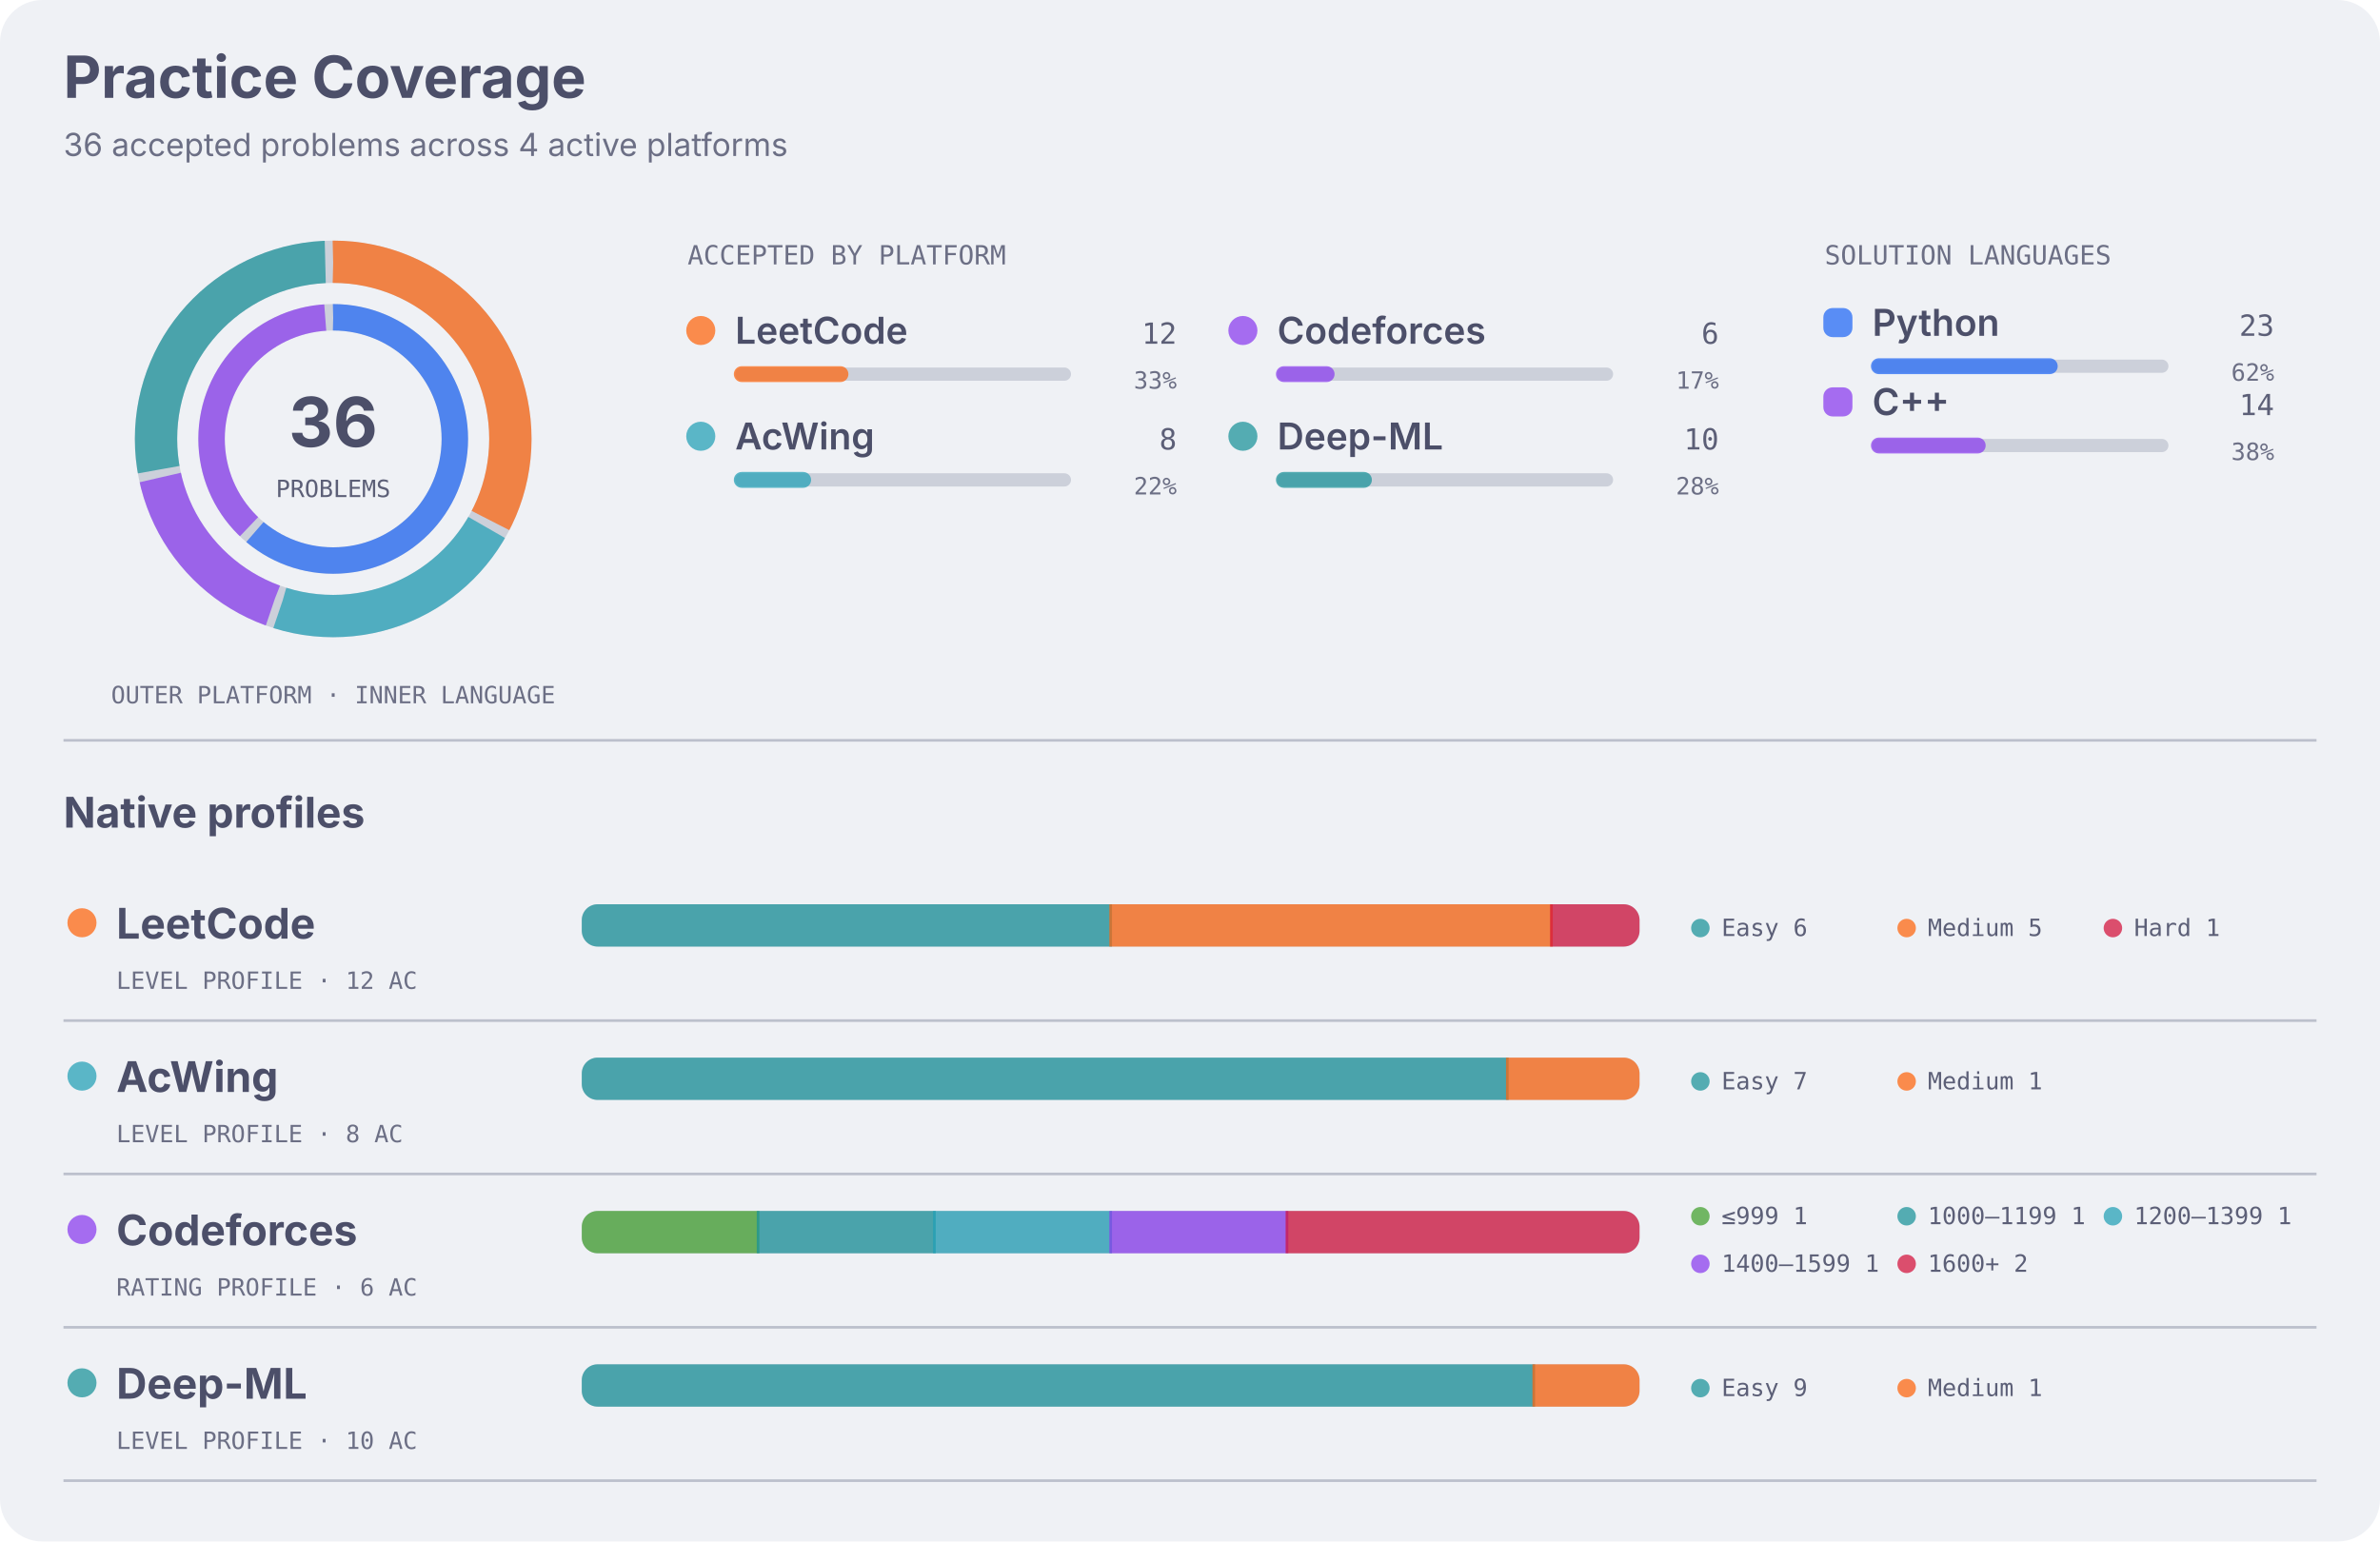
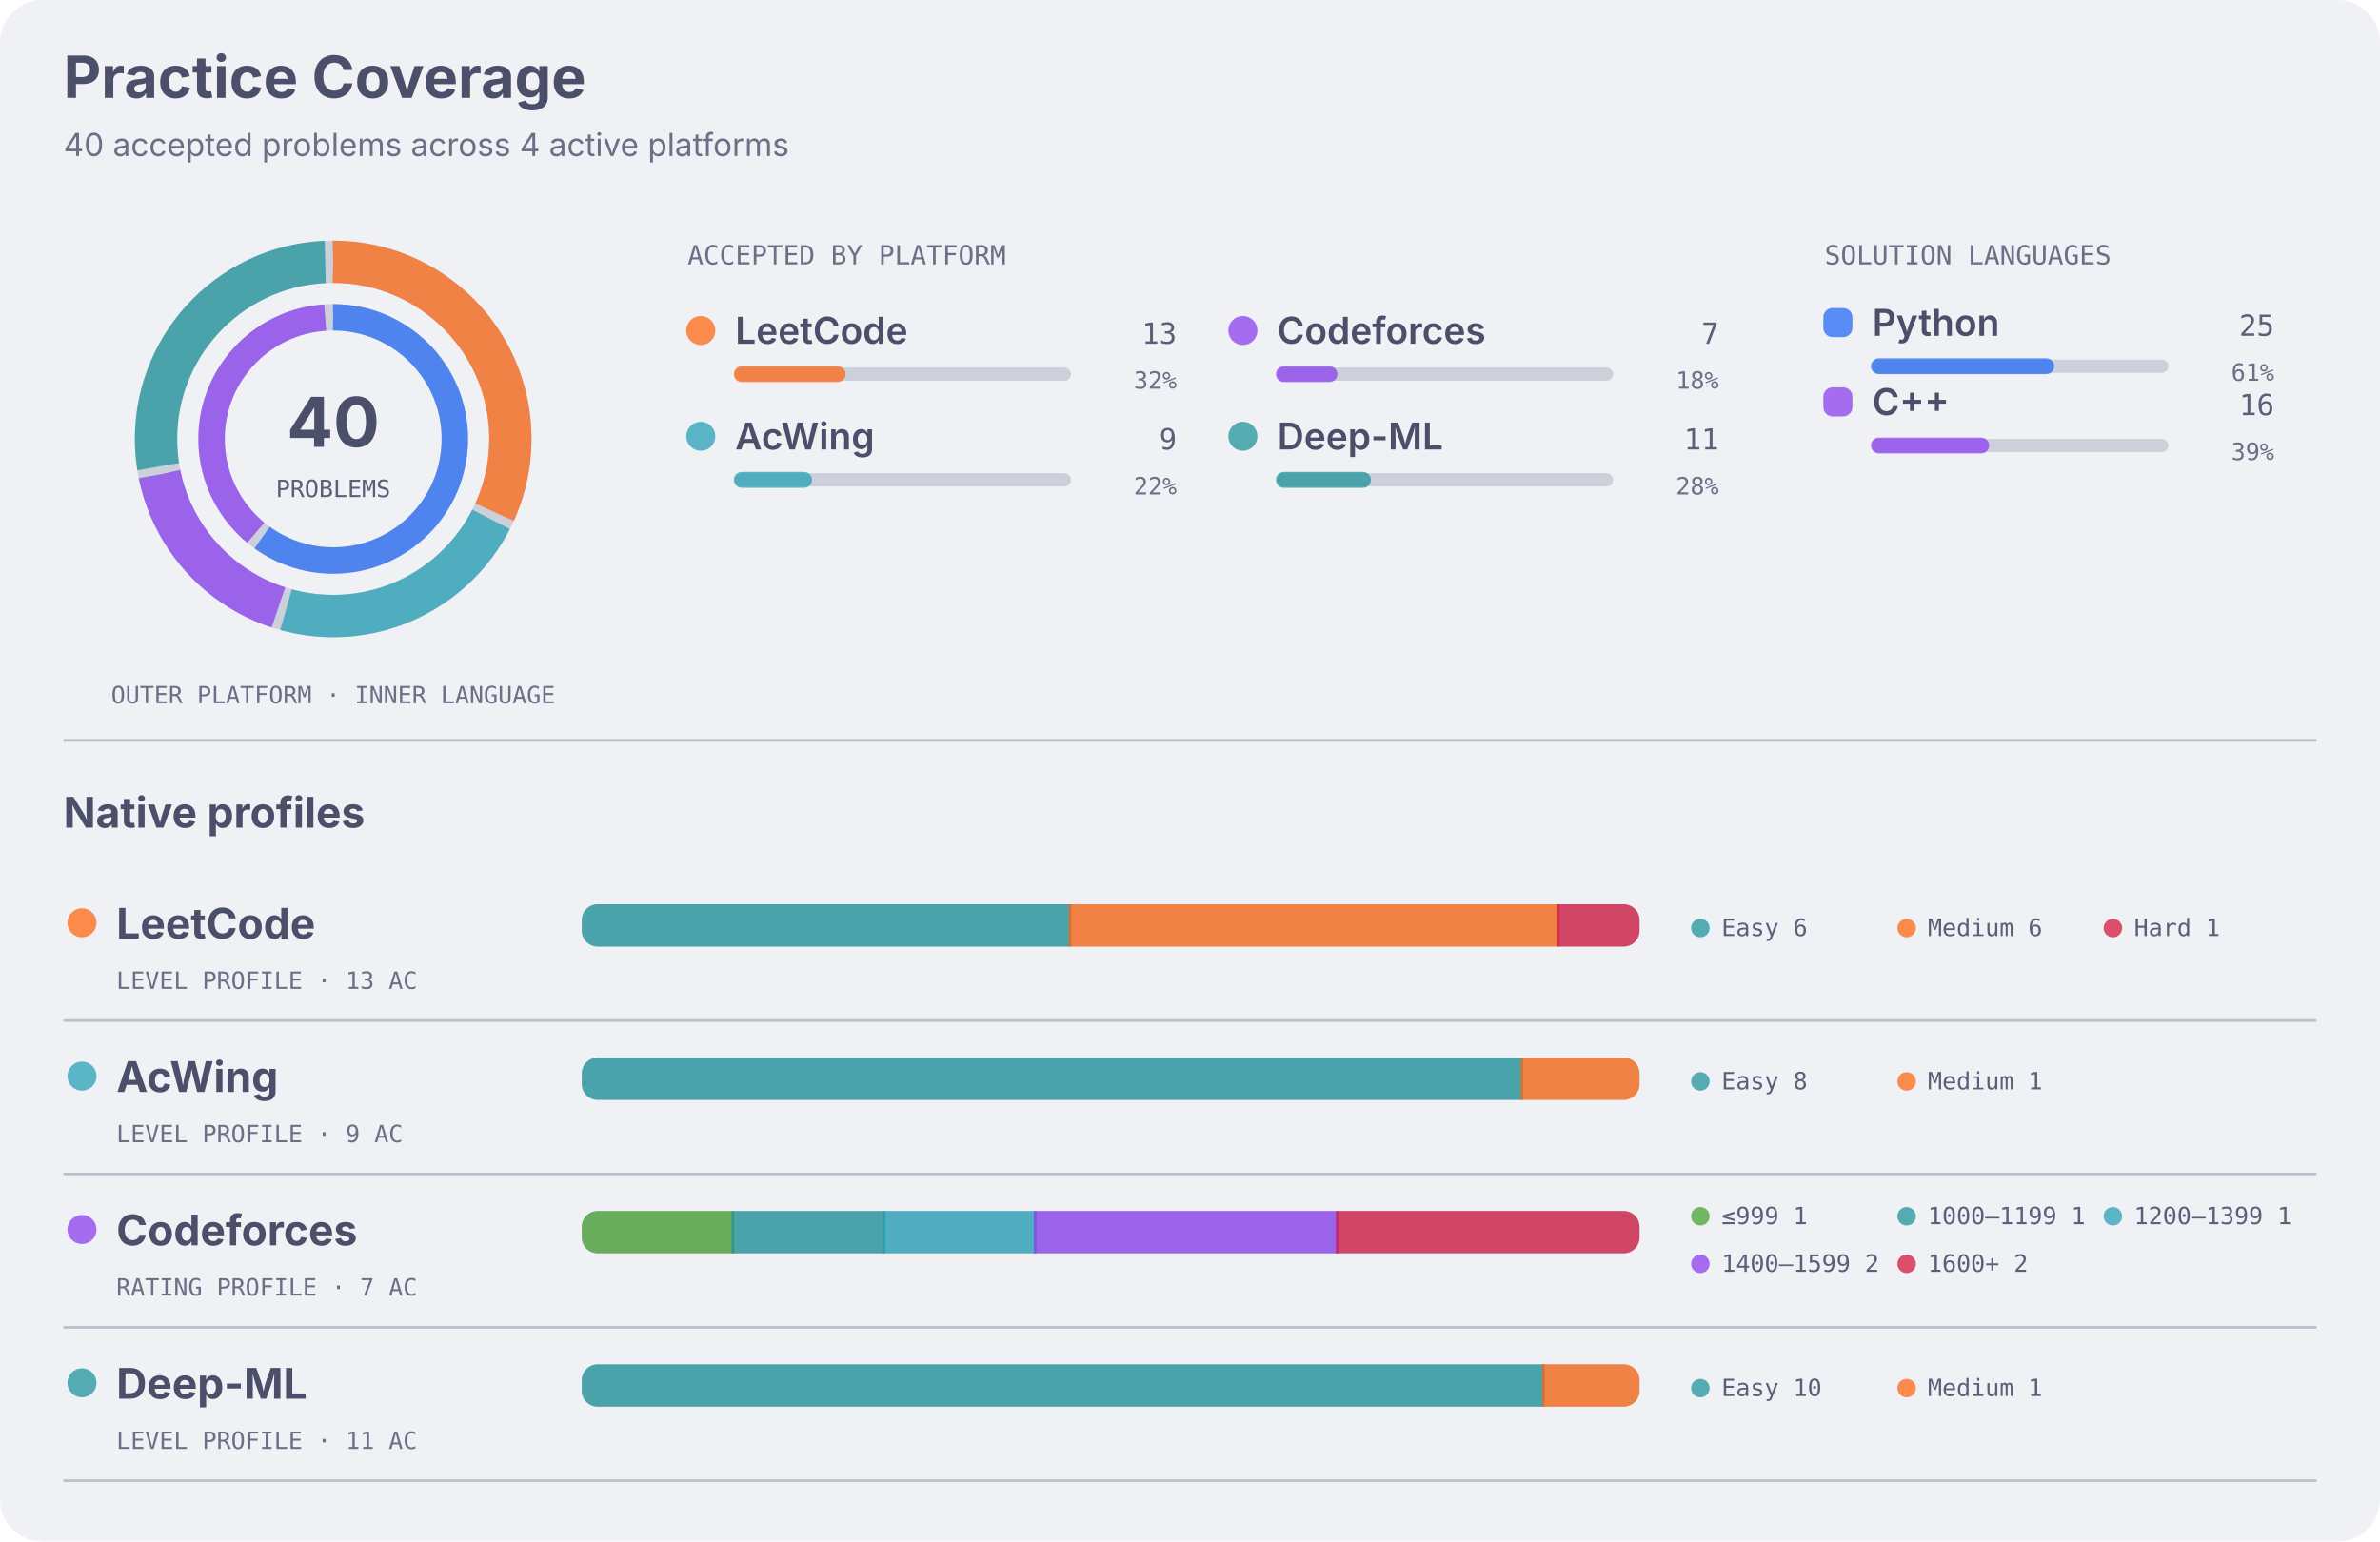
<svg xmlns="http://www.w3.org/2000/svg" width="900" height="583" viewBox="0 0 900 583" role="img" aria-labelledby="coverage-title coverage-desc">
  <style>
    .coverage-background { fill: #eff1f5; }
    .coverage-primary { fill: #4c4f69; }
    .coverage-secondary { fill: #5c5f77; }
    .coverage-muted { fill: #6c6f85; }
    .coverage-track { fill: #ccd0da; }
    .coverage-track-stroke { stroke: #ccd0da; }
    .coverage-divider { stroke: #bcc0cc; }
    .coverage-yellow { fill: #df8e1d; stroke: #df8e1d; }
    .coverage-blue { fill: #1e66f5; stroke: #1e66f5; }
    .coverage-sapphire { fill: #209fb5; stroke: #209fb5; }
    .coverage-mauve { fill: #8839ef; stroke: #8839ef; }
    .coverage-green { fill: #40a02b; stroke: #40a02b; }
    .coverage-peach { fill: #fe640b; stroke: #fe640b; }
    .coverage-red { fill: #d20f39; stroke: #d20f39; }
    .coverage-teal { fill: #179299; stroke: #179299; }
    .coverage-overlay { fill: #7c7f93; stroke: #7c7f93; }
    .coverage-accent { opacity: 0.72; }
    .coverage-empty { opacity: 0.32; }
    @media (prefers-color-scheme: dark) {
      .coverage-background { fill: #1e1e2e; }
      .coverage-primary { fill: #cdd6f4; }
      .coverage-secondary { fill: #bac2de; }
      .coverage-muted { fill: #a6adc8; }
      .coverage-track { fill: #313244; }
      .coverage-track-stroke { stroke: #313244; }
      .coverage-divider { stroke: #45475a; }
      .coverage-yellow { fill: #f9e2af; stroke: #f9e2af; }
      .coverage-blue { fill: #89b4fa; stroke: #89b4fa; }
      .coverage-sapphire { fill: #74c7ec; stroke: #74c7ec; }
      .coverage-mauve { fill: #cba6f7; stroke: #cba6f7; }
      .coverage-green { fill: #a6e3a1; stroke: #a6e3a1; }
      .coverage-peach { fill: #fab387; stroke: #fab387; }
      .coverage-red { fill: #f38ba8; stroke: #f38ba8; }
      .coverage-teal { fill: #94e2d5; stroke: #94e2d5; }
      .coverage-overlay { fill: #9399b2; stroke: #9399b2; }
      .coverage-accent { opacity: 1; }
      .coverage-empty { opacity: 0.45; }
    }
  </style>
  <rect class="coverage-background" width="900" height="583" rx="16" />
  <text class="coverage-primary" x="24" y="37" font-family="-apple-system,BlinkMacSystemFont,Segoe UI,sans-serif" font-size="22" font-weight="700">Practice Coverage</text>
-   <text class="coverage-muted" x="24" y="59" font-family="-apple-system,BlinkMacSystemFont,Segoe UI,sans-serif" font-size="12">36 accepted problems across 4 active platforms</text>
+   <text class="coverage-muted" x="24" y="59" font-family="-apple-system,BlinkMacSystemFont,Segoe UI,sans-serif" font-size="12">40 accepted problems across 4 active platforms</text>
  <circle class="coverage-track-stroke" cx="126" cy="166" r="67" fill="none" stroke-width="16" />
-   <circle class="coverage-accent coverage-peach" cx="126" cy="166" r="67" style="fill:none" stroke-width="16" stroke-dasharray="137.32 283.65" stroke-dashoffset="-0.00" transform="rotate(-90 126 166)" data-ring="platform" data-segment="LeetCode" data-count="12">
+   <circle class="coverage-accent coverage-peach" cx="126" cy="166" r="67" style="fill:none" stroke-width="16" stroke-dasharray="133.82 287.16" stroke-dashoffset="-0.00" transform="rotate(-90 126 166)" data-ring="platform" data-segment="LeetCode" data-count="13">
    </circle>
-   <circle class="coverage-accent coverage-sapphire" cx="126" cy="166" r="67" style="fill:none" stroke-width="16" stroke-dasharray="90.55 330.42" stroke-dashoffset="-140.32" transform="rotate(-90 126 166)" data-ring="platform" data-segment="AcWing" data-count="8">
+   <circle class="coverage-accent coverage-sapphire" cx="126" cy="166" r="67" style="fill:none" stroke-width="16" stroke-dasharray="91.72 329.25" stroke-dashoffset="-136.82" transform="rotate(-90 126 166)" data-ring="platform" data-segment="AcWing" data-count="9">
    </circle>
-   <circle class="coverage-accent coverage-mauve" cx="126" cy="166" r="67" style="fill:none" stroke-width="16" stroke-dasharray="67.16 353.81" stroke-dashoffset="-233.87" transform="rotate(-90 126 166)" data-ring="platform" data-segment="Codeforces" data-count="6">
+   <circle class="coverage-accent coverage-mauve" cx="126" cy="166" r="67" style="fill:none" stroke-width="16" stroke-dasharray="70.67 350.30" stroke-dashoffset="-231.54" transform="rotate(-90 126 166)" data-ring="platform" data-segment="Codeforces" data-count="7">
    </circle>
-   <circle class="coverage-accent coverage-teal" cx="126" cy="166" r="67" style="fill:none" stroke-width="16" stroke-dasharray="113.94 307.04" stroke-dashoffset="-304.04" transform="rotate(-90 126 166)" data-ring="platform" data-segment="Deep-ML" data-count="10">
+   <circle class="coverage-accent coverage-teal" cx="126" cy="166" r="67" style="fill:none" stroke-width="16" stroke-dasharray="112.77 308.21" stroke-dashoffset="-305.21" transform="rotate(-90 126 166)" data-ring="platform" data-segment="Deep-ML" data-count="11">
    </circle>
  <circle class="coverage-track-stroke" cx="126" cy="166" r="46" fill="none" stroke-width="10" />
-   <circle class="coverage-accent coverage-blue" cx="126" cy="166" r="46" style="fill:none" stroke-width="10" stroke-dasharray="176.67 112.36" stroke-dashoffset="-0.00" transform="rotate(-90 126 166)" data-ring="language" data-segment="Python" data-count="23">
+   <circle class="coverage-accent coverage-blue" cx="126" cy="166" r="46" style="fill:none" stroke-width="10" stroke-dasharray="173.24 115.79" stroke-dashoffset="-0.00" transform="rotate(-90 126 166)" data-ring="language" data-segment="Python" data-count="25">
    </circle>
-   <circle class="coverage-accent coverage-mauve" cx="126" cy="166" r="46" style="fill:none" stroke-width="10" stroke-dasharray="106.36 182.67" stroke-dashoffset="-179.67" transform="rotate(-90 126 166)" data-ring="language" data-segment="C++" data-count="14">
+   <circle class="coverage-accent coverage-mauve" cx="126" cy="166" r="46" style="fill:none" stroke-width="10" stroke-dasharray="109.79 179.24" stroke-dashoffset="-176.24" transform="rotate(-90 126 166)" data-ring="language" data-segment="C++" data-count="16">
    </circle>
-   <text class="coverage-primary" x="126" y="169" text-anchor="middle" font-family="-apple-system,BlinkMacSystemFont,Segoe UI,sans-serif" font-size="26" font-weight="700">36</text>
+   <text class="coverage-primary" x="126" y="169" text-anchor="middle" font-family="-apple-system,BlinkMacSystemFont,Segoe UI,sans-serif" font-size="26" font-weight="700">40</text>
  <text class="coverage-secondary" x="126" y="188" text-anchor="middle" font-family="ui-monospace,SFMono-Regular,Menlo,monospace" font-size="9">PROBLEMS</text>
  <text class="coverage-muted" x="126" y="266" text-anchor="middle" font-family="ui-monospace,SFMono-Regular,Menlo,monospace" font-size="9">OUTER PLATFORM · INNER LANGUAGE</text>
  <text class="coverage-muted" x="260" y="100" font-family="ui-monospace,SFMono-Regular,Menlo,monospace" font-size="10">ACCEPTED BY PLATFORM</text>
  <text class="coverage-muted" x="690" y="100" font-family="ui-monospace,SFMono-Regular,Menlo,monospace" font-size="10">SOLUTION LANGUAGES</text>
  <circle class="coverage-accent coverage-peach" cx="265" cy="125" r="5" />
  <text class="coverage-primary" x="278" y="130" font-family="-apple-system,BlinkMacSystemFont,Segoe UI,sans-serif" font-size="14" font-weight="600">LeetCode</text>
-   <text class="coverage-secondary" x="445" y="130" text-anchor="end" font-family="ui-monospace,SFMono-Regular,Menlo,monospace" font-size="11">12</text>
+   <text class="coverage-secondary" x="445" y="130" text-anchor="end" font-family="ui-monospace,SFMono-Regular,Menlo,monospace" font-size="11">13</text>
  <rect class="coverage-track" x="278" y="139" width="127" height="5" rx="2.5" />
-   <rect class="coverage-accent coverage-peach" x="278" y="139" width="42.33" height="5" rx="2.5" data-share="33.3" data-count="12">
+   <rect class="coverage-accent coverage-peach" x="278" y="139" width="41.27" height="5" rx="2.5" data-share="32.5" data-count="13">
    </rect>
-   <text class="coverage-muted" x="445" y="147" text-anchor="end" font-family="ui-monospace,SFMono-Regular,Menlo,monospace" font-size="9">33%</text>
+   <text class="coverage-muted" x="445" y="147" text-anchor="end" font-family="ui-monospace,SFMono-Regular,Menlo,monospace" font-size="9">32%</text>
  <circle class="coverage-accent coverage-sapphire" cx="265" cy="165" r="5" />
  <text class="coverage-primary" x="278" y="170" font-family="-apple-system,BlinkMacSystemFont,Segoe UI,sans-serif" font-size="14" font-weight="600">AcWing</text>
-   <text class="coverage-secondary" x="445" y="170" text-anchor="end" font-family="ui-monospace,SFMono-Regular,Menlo,monospace" font-size="11">8</text>
+   <text class="coverage-secondary" x="445" y="170" text-anchor="end" font-family="ui-monospace,SFMono-Regular,Menlo,monospace" font-size="11">9</text>
  <rect class="coverage-track" x="278" y="179" width="127" height="5" rx="2.5" />
-   <rect class="coverage-accent coverage-sapphire" x="278" y="179" width="28.22" height="5" rx="2.5" data-share="22.2" data-count="8">
+   <rect class="coverage-accent coverage-sapphire" x="278" y="179" width="28.57" height="5" rx="2.5" data-share="22.5" data-count="9">
    </rect>
  <text class="coverage-muted" x="445" y="187" text-anchor="end" font-family="ui-monospace,SFMono-Regular,Menlo,monospace" font-size="9">22%</text>
  <circle class="coverage-accent coverage-mauve" cx="470" cy="125" r="5" />
  <text class="coverage-primary" x="483" y="130" font-family="-apple-system,BlinkMacSystemFont,Segoe UI,sans-serif" font-size="14" font-weight="600">Codeforces</text>
-   <text class="coverage-secondary" x="650" y="130" text-anchor="end" font-family="ui-monospace,SFMono-Regular,Menlo,monospace" font-size="11">6</text>
+   <text class="coverage-secondary" x="650" y="130" text-anchor="end" font-family="ui-monospace,SFMono-Regular,Menlo,monospace" font-size="11">7</text>
  <rect class="coverage-track" x="483" y="139" width="127" height="5" rx="2.5" />
-   <rect class="coverage-accent coverage-mauve" x="483" y="139" width="21.17" height="5" rx="2.5" data-share="16.7" data-count="6">
+   <rect class="coverage-accent coverage-mauve" x="483" y="139" width="22.23" height="5" rx="2.5" data-share="17.5" data-count="7">
    </rect>
-   <text class="coverage-muted" x="650" y="147" text-anchor="end" font-family="ui-monospace,SFMono-Regular,Menlo,monospace" font-size="9">17%</text>
+   <text class="coverage-muted" x="650" y="147" text-anchor="end" font-family="ui-monospace,SFMono-Regular,Menlo,monospace" font-size="9">18%</text>
  <circle class="coverage-accent coverage-teal" cx="470" cy="165" r="5" />
  <text class="coverage-primary" x="483" y="170" font-family="-apple-system,BlinkMacSystemFont,Segoe UI,sans-serif" font-size="14" font-weight="600">Deep-ML</text>
-   <text class="coverage-secondary" x="650" y="170" text-anchor="end" font-family="ui-monospace,SFMono-Regular,Menlo,monospace" font-size="11">10</text>
+   <text class="coverage-secondary" x="650" y="170" text-anchor="end" font-family="ui-monospace,SFMono-Regular,Menlo,monospace" font-size="11">11</text>
  <rect class="coverage-track" x="483" y="179" width="127" height="5" rx="2.5" />
-   <rect class="coverage-accent coverage-teal" x="483" y="179" width="35.28" height="5" rx="2.5" data-share="27.8" data-count="10">
+   <rect class="coverage-accent coverage-teal" x="483" y="179" width="34.93" height="5" rx="2.5" data-share="27.5" data-count="11">
    </rect>
  <text class="coverage-muted" x="650" y="187" text-anchor="end" font-family="ui-monospace,SFMono-Regular,Menlo,monospace" font-size="9">28%</text>
  <rect class="coverage-accent coverage-blue" x="690" y="117" width="10" height="10" rx="3" />
  <text class="coverage-primary" x="708" y="127" font-family="-apple-system,BlinkMacSystemFont,Segoe UI,sans-serif" font-size="14" font-weight="600">Python</text>
-   <text class="coverage-secondary" x="860" y="127" text-anchor="end" font-family="ui-monospace,SFMono-Regular,Menlo,monospace" font-size="11">23</text>
+   <text class="coverage-secondary" x="860" y="127" text-anchor="end" font-family="ui-monospace,SFMono-Regular,Menlo,monospace" font-size="11">25</text>
  <rect class="coverage-track" x="708" y="136" width="112" height="5" rx="2.5" />
-   <rect class="coverage-accent coverage-blue" x="708" y="136" width="69.62" height="5" rx="2.5" data-share="62.2" data-count="23">
+   <rect class="coverage-accent coverage-blue" x="708" y="136" width="68.29" height="5" rx="2.5" data-share="61.0" data-count="25">
    </rect>
-   <text class="coverage-muted" x="860" y="144" text-anchor="end" font-family="ui-monospace,SFMono-Regular,Menlo,monospace" font-size="9">62%</text>
+   <text class="coverage-muted" x="860" y="144" text-anchor="end" font-family="ui-monospace,SFMono-Regular,Menlo,monospace" font-size="9">61%</text>
  <rect class="coverage-accent coverage-mauve" x="690" y="147" width="10" height="10" rx="3" />
  <text class="coverage-primary" x="708" y="157" font-family="-apple-system,BlinkMacSystemFont,Segoe UI,sans-serif" font-size="14" font-weight="600">C++</text>
-   <text class="coverage-secondary" x="860" y="157" text-anchor="end" font-family="ui-monospace,SFMono-Regular,Menlo,monospace" font-size="11">14</text>
+   <text class="coverage-secondary" x="860" y="157" text-anchor="end" font-family="ui-monospace,SFMono-Regular,Menlo,monospace" font-size="11">16</text>
  <rect class="coverage-track" x="708" y="166" width="112" height="5" rx="2.5" />
-   <rect class="coverage-accent coverage-mauve" x="708" y="166" width="42.38" height="5" rx="2.5" data-share="37.8" data-count="14">
+   <rect class="coverage-accent coverage-mauve" x="708" y="166" width="43.71" height="5" rx="2.5" data-share="39.0" data-count="16">
    </rect>
-   <text class="coverage-muted" x="860" y="174" text-anchor="end" font-family="ui-monospace,SFMono-Regular,Menlo,monospace" font-size="9">38%</text>
+   <text class="coverage-muted" x="860" y="174" text-anchor="end" font-family="ui-monospace,SFMono-Regular,Menlo,monospace" font-size="9">39%</text>
  <line class="coverage-divider" x1="24" y1="280" x2="876" y2="280" />
  <text class="coverage-primary" x="24" y="313" font-family="-apple-system,BlinkMacSystemFont,Segoe UI,sans-serif" font-size="16" font-weight="700">Native profiles</text>
  <circle class="coverage-accent coverage-peach" cx="31" cy="349" r="5" />
  <text class="coverage-primary" x="44" y="355" font-family="-apple-system,BlinkMacSystemFont,Segoe UI,sans-serif" font-size="16" font-weight="650">LeetCode</text>
-   <text class="coverage-muted" x="44" y="374" font-family="ui-monospace,SFMono-Regular,Menlo,monospace" font-size="9">LEVEL PROFILE · 12 AC</text>
+   <text class="coverage-muted" x="44" y="374" font-family="ui-monospace,SFMono-Regular,Menlo,monospace" font-size="9">LEVEL PROFILE · 13 AC</text>
  <rect class="coverage-track" x="220" y="342" width="400" height="16" rx="6" />
  <clipPath id="leetcode-profile-clip">
    <rect x="220" y="342" width="400" height="16" rx="6" />
  </clipPath>
-   <rect x="220.00" y="342" width="200.00" height="16" class="coverage-accent coverage-teal" clip-path="url(#leetcode-profile-clip)" data-profile="leetcode" data-segment="Easy" data-count="6">
+   <rect x="220.00" y="342" width="184.62" height="16" class="coverage-accent coverage-teal" clip-path="url(#leetcode-profile-clip)" data-profile="leetcode" data-segment="Easy" data-count="6">
    </rect>
-   <rect x="420.00" y="342" width="166.67" height="16" class="coverage-accent coverage-peach" clip-path="url(#leetcode-profile-clip)" data-profile="leetcode" data-segment="Medium" data-count="5">
+   <rect x="404.62" y="342" width="184.62" height="16" class="coverage-accent coverage-peach" clip-path="url(#leetcode-profile-clip)" data-profile="leetcode" data-segment="Medium" data-count="6">
    </rect>
-   <rect x="586.67" y="342" width="33.33" height="16" class="coverage-accent coverage-red" clip-path="url(#leetcode-profile-clip)" data-profile="leetcode" data-segment="Hard" data-count="1">
+   <rect x="589.23" y="342" width="30.77" height="16" class="coverage-accent coverage-red" clip-path="url(#leetcode-profile-clip)" data-profile="leetcode" data-segment="Hard" data-count="1">
    </rect>
  <circle class="coverage-accent coverage-teal" cx="643" cy="351" r="3" />
  <text class="coverage-secondary" x="651" y="354" font-family="ui-monospace,SFMono-Regular,Menlo,monospace" font-size="9" data-profile-summary="leetcode" data-segment="Easy" data-count="6">Easy 6</text>
  <circle class="coverage-accent coverage-peach" cx="721" cy="351" r="3" />
-   <text class="coverage-secondary" x="729" y="354" font-family="ui-monospace,SFMono-Regular,Menlo,monospace" font-size="9" data-profile-summary="leetcode" data-segment="Medium" data-count="5">Medium 5</text>
+   <text class="coverage-secondary" x="729" y="354" font-family="ui-monospace,SFMono-Regular,Menlo,monospace" font-size="9" data-profile-summary="leetcode" data-segment="Medium" data-count="6">Medium 6</text>
  <circle class="coverage-accent coverage-red" cx="799" cy="351" r="3" />
  <text class="coverage-secondary" x="807" y="354" font-family="ui-monospace,SFMono-Regular,Menlo,monospace" font-size="9" data-profile-summary="leetcode" data-segment="Hard" data-count="1">Hard 1</text>
  <line class="coverage-divider" x1="24" y1="386" x2="876" y2="386" />
  <circle class="coverage-accent coverage-sapphire" cx="31" cy="407" r="5" />
  <text class="coverage-primary" x="44" y="413" font-family="-apple-system,BlinkMacSystemFont,Segoe UI,sans-serif" font-size="16" font-weight="650">AcWing</text>
-   <text class="coverage-muted" x="44" y="432" font-family="ui-monospace,SFMono-Regular,Menlo,monospace" font-size="9">LEVEL PROFILE · 8 AC</text>
+   <text class="coverage-muted" x="44" y="432" font-family="ui-monospace,SFMono-Regular,Menlo,monospace" font-size="9">LEVEL PROFILE · 9 AC</text>
  <rect class="coverage-track" x="220" y="400" width="400" height="16" rx="6" />
  <clipPath id="acwing-profile-clip">
    <rect x="220" y="400" width="400" height="16" rx="6" />
  </clipPath>
-   <rect x="220.00" y="400" width="350.00" height="16" class="coverage-accent coverage-teal" clip-path="url(#acwing-profile-clip)" data-profile="acwing" data-segment="Easy" data-count="7">
+   <rect x="220.00" y="400" width="355.56" height="16" class="coverage-accent coverage-teal" clip-path="url(#acwing-profile-clip)" data-profile="acwing" data-segment="Easy" data-count="8">
    </rect>
-   <rect x="570.00" y="400" width="50.00" height="16" class="coverage-accent coverage-peach" clip-path="url(#acwing-profile-clip)" data-profile="acwing" data-segment="Medium" data-count="1">
+   <rect x="575.56" y="400" width="44.44" height="16" class="coverage-accent coverage-peach" clip-path="url(#acwing-profile-clip)" data-profile="acwing" data-segment="Medium" data-count="1">
    </rect>
  <circle class="coverage-accent coverage-teal" cx="643" cy="409" r="3" />
-   <text class="coverage-secondary" x="651" y="412" font-family="ui-monospace,SFMono-Regular,Menlo,monospace" font-size="9" data-profile-summary="acwing" data-segment="Easy" data-count="7">Easy 7</text>
+   <text class="coverage-secondary" x="651" y="412" font-family="ui-monospace,SFMono-Regular,Menlo,monospace" font-size="9" data-profile-summary="acwing" data-segment="Easy" data-count="8">Easy 8</text>
  <circle class="coverage-accent coverage-peach" cx="721" cy="409" r="3" />
  <text class="coverage-secondary" x="729" y="412" font-family="ui-monospace,SFMono-Regular,Menlo,monospace" font-size="9" data-profile-summary="acwing" data-segment="Medium" data-count="1">Medium 1</text>
  <line class="coverage-divider" x1="24" y1="444" x2="876" y2="444" />
  <circle class="coverage-accent coverage-mauve" cx="31" cy="465" r="5" />
  <text class="coverage-primary" x="44" y="471" font-family="-apple-system,BlinkMacSystemFont,Segoe UI,sans-serif" font-size="16" font-weight="650">Codeforces</text>
-   <text class="coverage-muted" x="44" y="490" font-family="ui-monospace,SFMono-Regular,Menlo,monospace" font-size="9">RATING PROFILE · 6 AC</text>
+   <text class="coverage-muted" x="44" y="490" font-family="ui-monospace,SFMono-Regular,Menlo,monospace" font-size="9">RATING PROFILE · 7 AC</text>
  <rect class="coverage-track" x="220" y="458" width="400" height="16" rx="6" />
  <clipPath id="codeforces-profile-clip">
    <rect x="220" y="458" width="400" height="16" rx="6" />
  </clipPath>
-   <rect x="220.00" y="458" width="66.67" height="16" class="coverage-accent coverage-green" clip-path="url(#codeforces-profile-clip)" data-profile="codeforces" data-segment="≤999" data-count="1">
+   <rect x="220.00" y="458" width="57.14" height="16" class="coverage-accent coverage-green" clip-path="url(#codeforces-profile-clip)" data-profile="codeforces" data-segment="≤999" data-count="1">
    </rect>
-   <rect x="286.67" y="458" width="66.67" height="16" class="coverage-accent coverage-teal" clip-path="url(#codeforces-profile-clip)" data-profile="codeforces" data-segment="1000–1199" data-count="1">
+   <rect x="277.14" y="458" width="57.14" height="16" class="coverage-accent coverage-teal" clip-path="url(#codeforces-profile-clip)" data-profile="codeforces" data-segment="1000–1199" data-count="1">
    </rect>
-   <rect x="353.33" y="458" width="66.67" height="16" class="coverage-accent coverage-sapphire" clip-path="url(#codeforces-profile-clip)" data-profile="codeforces" data-segment="1200–1399" data-count="1">
+   <rect x="334.29" y="458" width="57.14" height="16" class="coverage-accent coverage-sapphire" clip-path="url(#codeforces-profile-clip)" data-profile="codeforces" data-segment="1200–1399" data-count="1">
    </rect>
-   <rect x="420.00" y="458" width="66.67" height="16" class="coverage-accent coverage-mauve" clip-path="url(#codeforces-profile-clip)" data-profile="codeforces" data-segment="1400–1599" data-count="1">
+   <rect x="391.43" y="458" width="114.29" height="16" class="coverage-accent coverage-mauve" clip-path="url(#codeforces-profile-clip)" data-profile="codeforces" data-segment="1400–1599" data-count="2">
    </rect>
-   <rect x="486.67" y="458" width="133.33" height="16" class="coverage-accent coverage-red" clip-path="url(#codeforces-profile-clip)" data-profile="codeforces" data-segment="1600+" data-count="2">
+   <rect x="505.71" y="458" width="114.29" height="16" class="coverage-accent coverage-red" clip-path="url(#codeforces-profile-clip)" data-profile="codeforces" data-segment="1600+" data-count="2">
    </rect>
  <circle class="coverage-accent coverage-green" cx="643" cy="460" r="3" />
  <text class="coverage-secondary" x="651" y="463" font-family="ui-monospace,SFMono-Regular,Menlo,monospace" font-size="9" data-profile-summary="codeforces" data-segment="≤999" data-count="1">≤999 1</text>
  <circle class="coverage-accent coverage-teal" cx="721" cy="460" r="3" />
  <text class="coverage-secondary" x="729" y="463" font-family="ui-monospace,SFMono-Regular,Menlo,monospace" font-size="9" data-profile-summary="codeforces" data-segment="1000–1199" data-count="1">1000–1199 1</text>
  <circle class="coverage-accent coverage-sapphire" cx="799" cy="460" r="3" />
  <text class="coverage-secondary" x="807" y="463" font-family="ui-monospace,SFMono-Regular,Menlo,monospace" font-size="9" data-profile-summary="codeforces" data-segment="1200–1399" data-count="1">1200–1399 1</text>
  <circle class="coverage-accent coverage-mauve" cx="643" cy="478" r="3" />
-   <text class="coverage-secondary" x="651" y="481" font-family="ui-monospace,SFMono-Regular,Menlo,monospace" font-size="9" data-profile-summary="codeforces" data-segment="1400–1599" data-count="1">1400–1599 1</text>
+   <text class="coverage-secondary" x="651" y="481" font-family="ui-monospace,SFMono-Regular,Menlo,monospace" font-size="9" data-profile-summary="codeforces" data-segment="1400–1599" data-count="2">1400–1599 2</text>
  <circle class="coverage-accent coverage-red" cx="721" cy="478" r="3" />
  <text class="coverage-secondary" x="729" y="481" font-family="ui-monospace,SFMono-Regular,Menlo,monospace" font-size="9" data-profile-summary="codeforces" data-segment="1600+" data-count="2">1600+ 2</text>
  <line class="coverage-divider" x1="24" y1="502" x2="876" y2="502" />
  <circle class="coverage-accent coverage-teal" cx="31" cy="523" r="5" />
  <text class="coverage-primary" x="44" y="529" font-family="-apple-system,BlinkMacSystemFont,Segoe UI,sans-serif" font-size="16" font-weight="650">Deep-ML</text>
-   <text class="coverage-muted" x="44" y="548" font-family="ui-monospace,SFMono-Regular,Menlo,monospace" font-size="9">LEVEL PROFILE · 10 AC</text>
+   <text class="coverage-muted" x="44" y="548" font-family="ui-monospace,SFMono-Regular,Menlo,monospace" font-size="9">LEVEL PROFILE · 11 AC</text>
  <rect class="coverage-track" x="220" y="516" width="400" height="16" rx="6" />
  <clipPath id="deep-ml-profile-clip">
    <rect x="220" y="516" width="400" height="16" rx="6" />
  </clipPath>
-   <rect x="220.00" y="516" width="360.00" height="16" class="coverage-accent coverage-teal" clip-path="url(#deep-ml-profile-clip)" data-profile="deep-ml" data-segment="Easy" data-count="9">
+   <rect x="220.00" y="516" width="363.64" height="16" class="coverage-accent coverage-teal" clip-path="url(#deep-ml-profile-clip)" data-profile="deep-ml" data-segment="Easy" data-count="10">
    </rect>
-   <rect x="580.00" y="516" width="40.00" height="16" class="coverage-accent coverage-peach" clip-path="url(#deep-ml-profile-clip)" data-profile="deep-ml" data-segment="Medium" data-count="1">
+   <rect x="583.64" y="516" width="36.36" height="16" class="coverage-accent coverage-peach" clip-path="url(#deep-ml-profile-clip)" data-profile="deep-ml" data-segment="Medium" data-count="1">
    </rect>
  <circle class="coverage-accent coverage-teal" cx="643" cy="525" r="3" />
-   <text class="coverage-secondary" x="651" y="528" font-family="ui-monospace,SFMono-Regular,Menlo,monospace" font-size="9" data-profile-summary="deep-ml" data-segment="Easy" data-count="9">Easy 9</text>
+   <text class="coverage-secondary" x="651" y="528" font-family="ui-monospace,SFMono-Regular,Menlo,monospace" font-size="9" data-profile-summary="deep-ml" data-segment="Easy" data-count="10">Easy 10</text>
  <circle class="coverage-accent coverage-peach" cx="721" cy="525" r="3" />
  <text class="coverage-secondary" x="729" y="528" font-family="ui-monospace,SFMono-Regular,Menlo,monospace" font-size="9" data-profile-summary="deep-ml" data-segment="Medium" data-count="1">Medium 1</text>
  <line class="coverage-divider" x1="24" y1="560" x2="876" y2="560" />
</svg>
